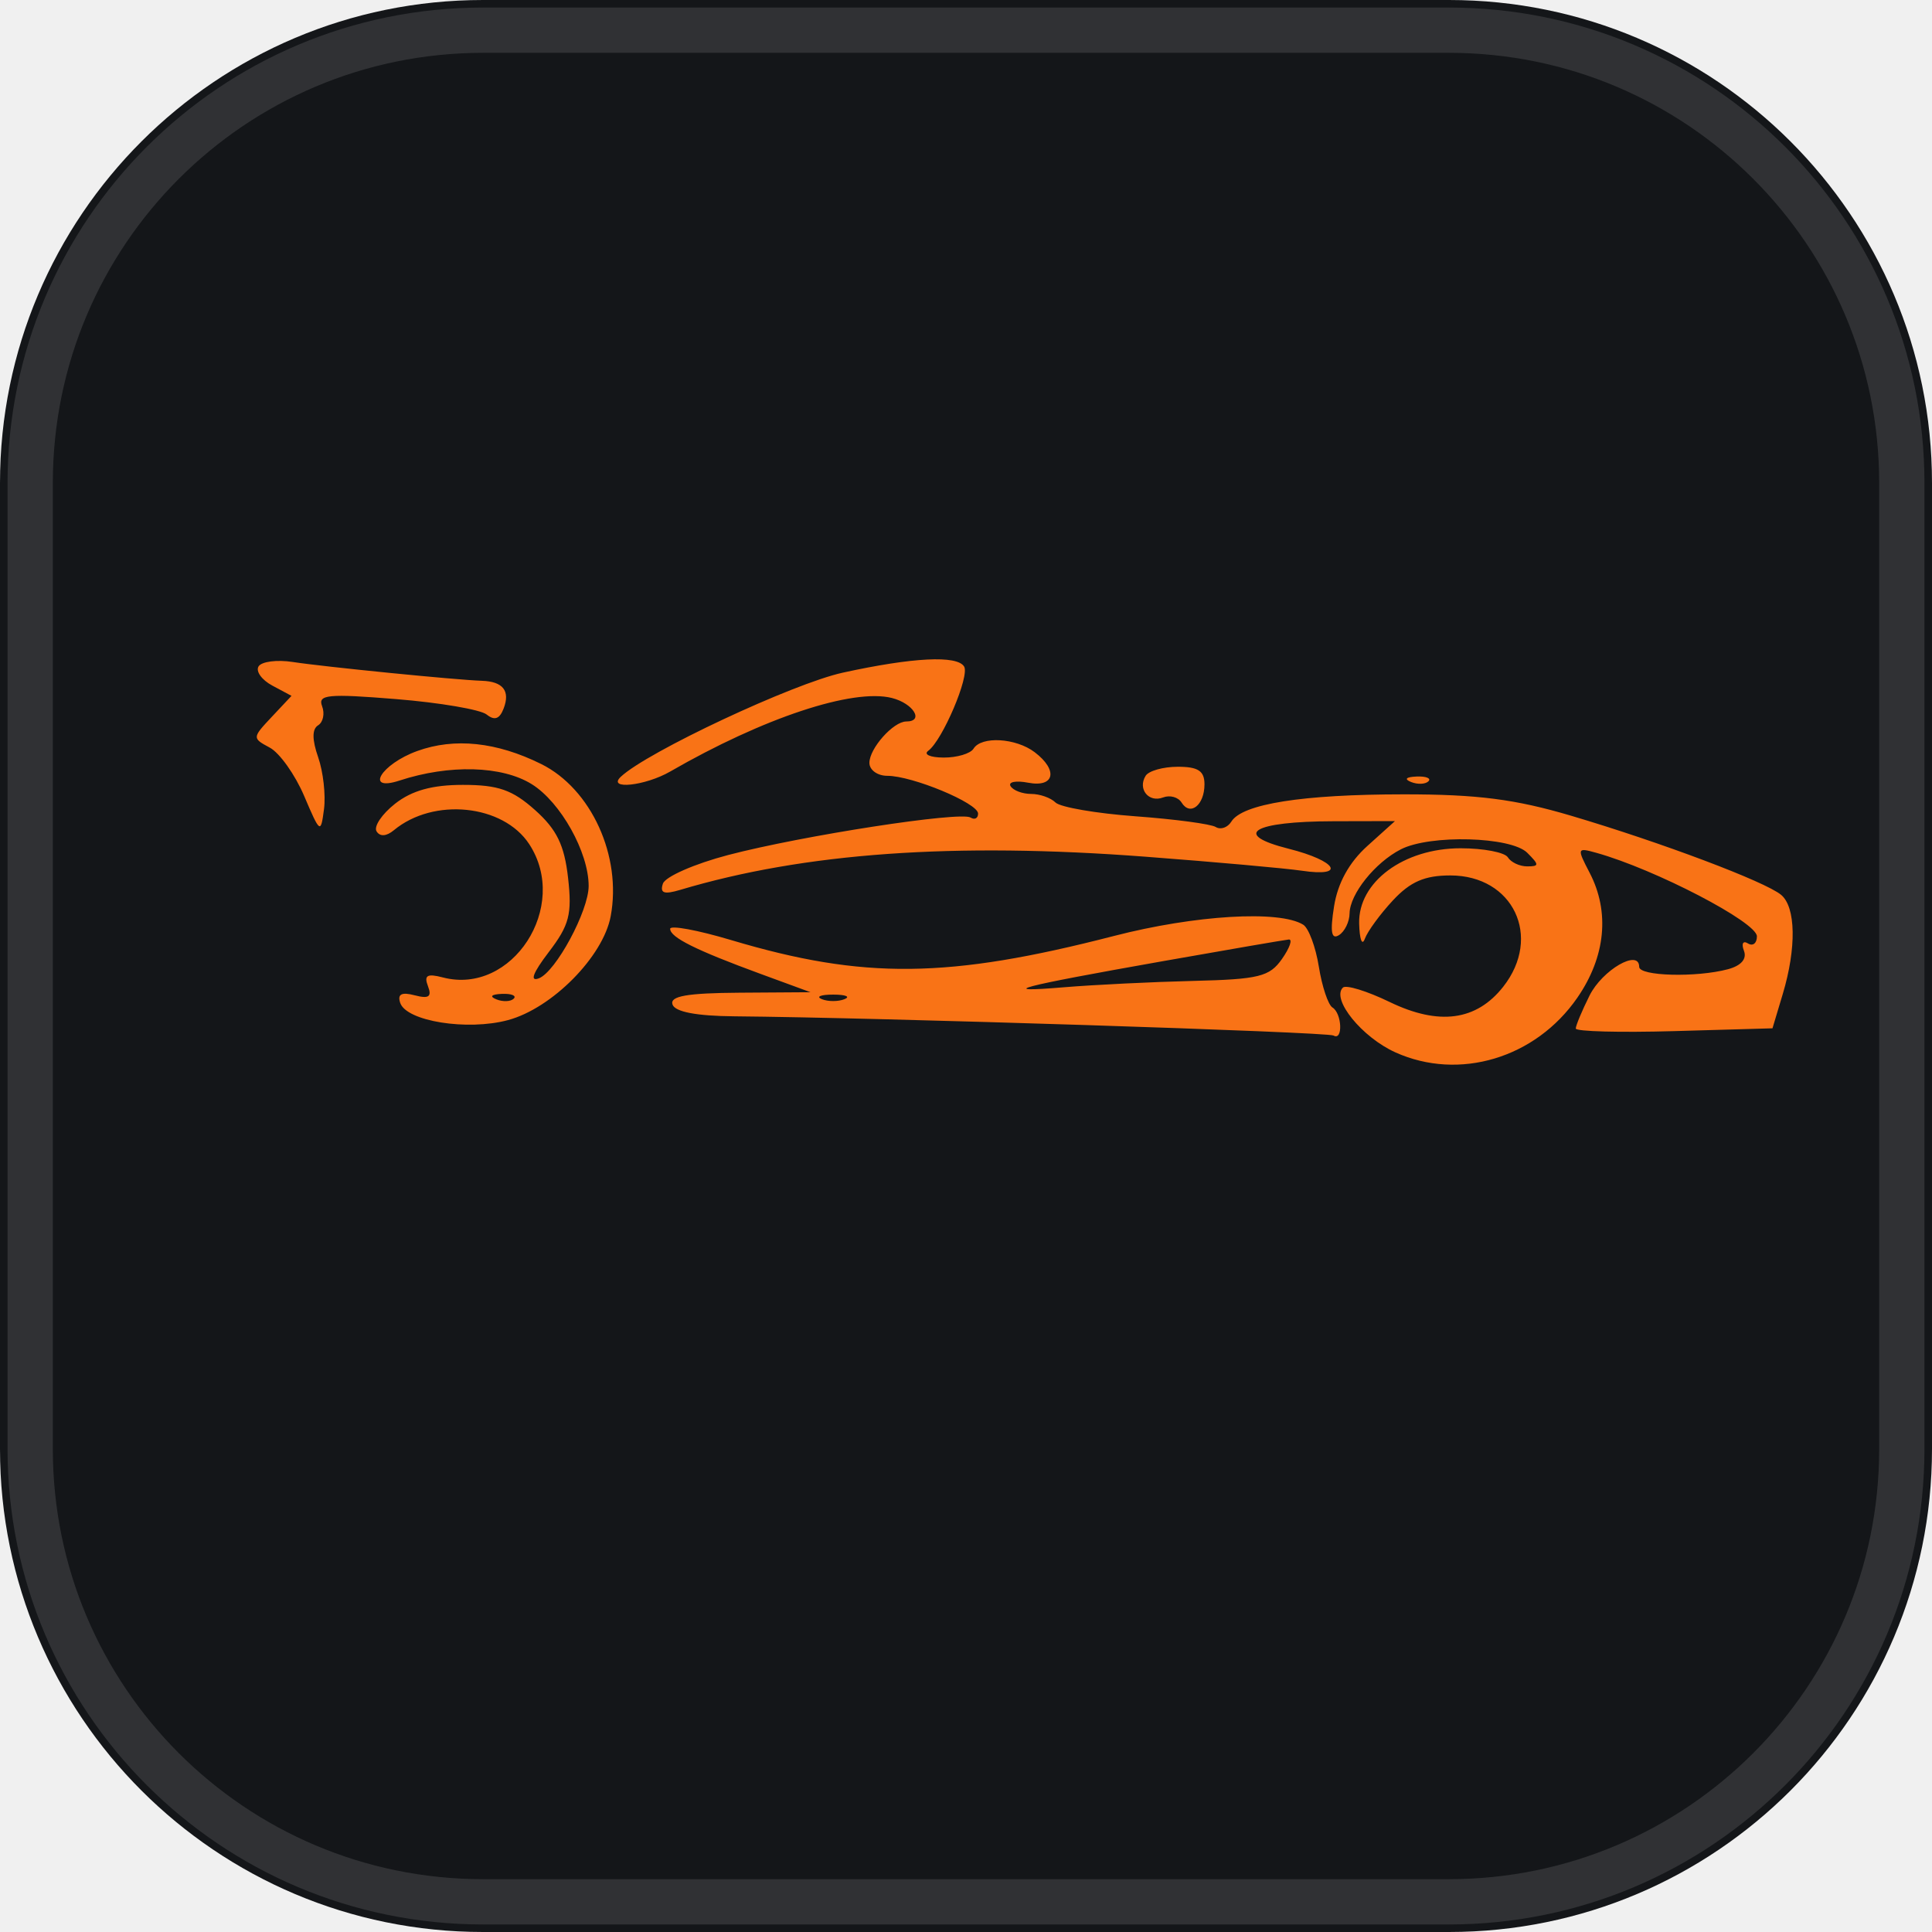
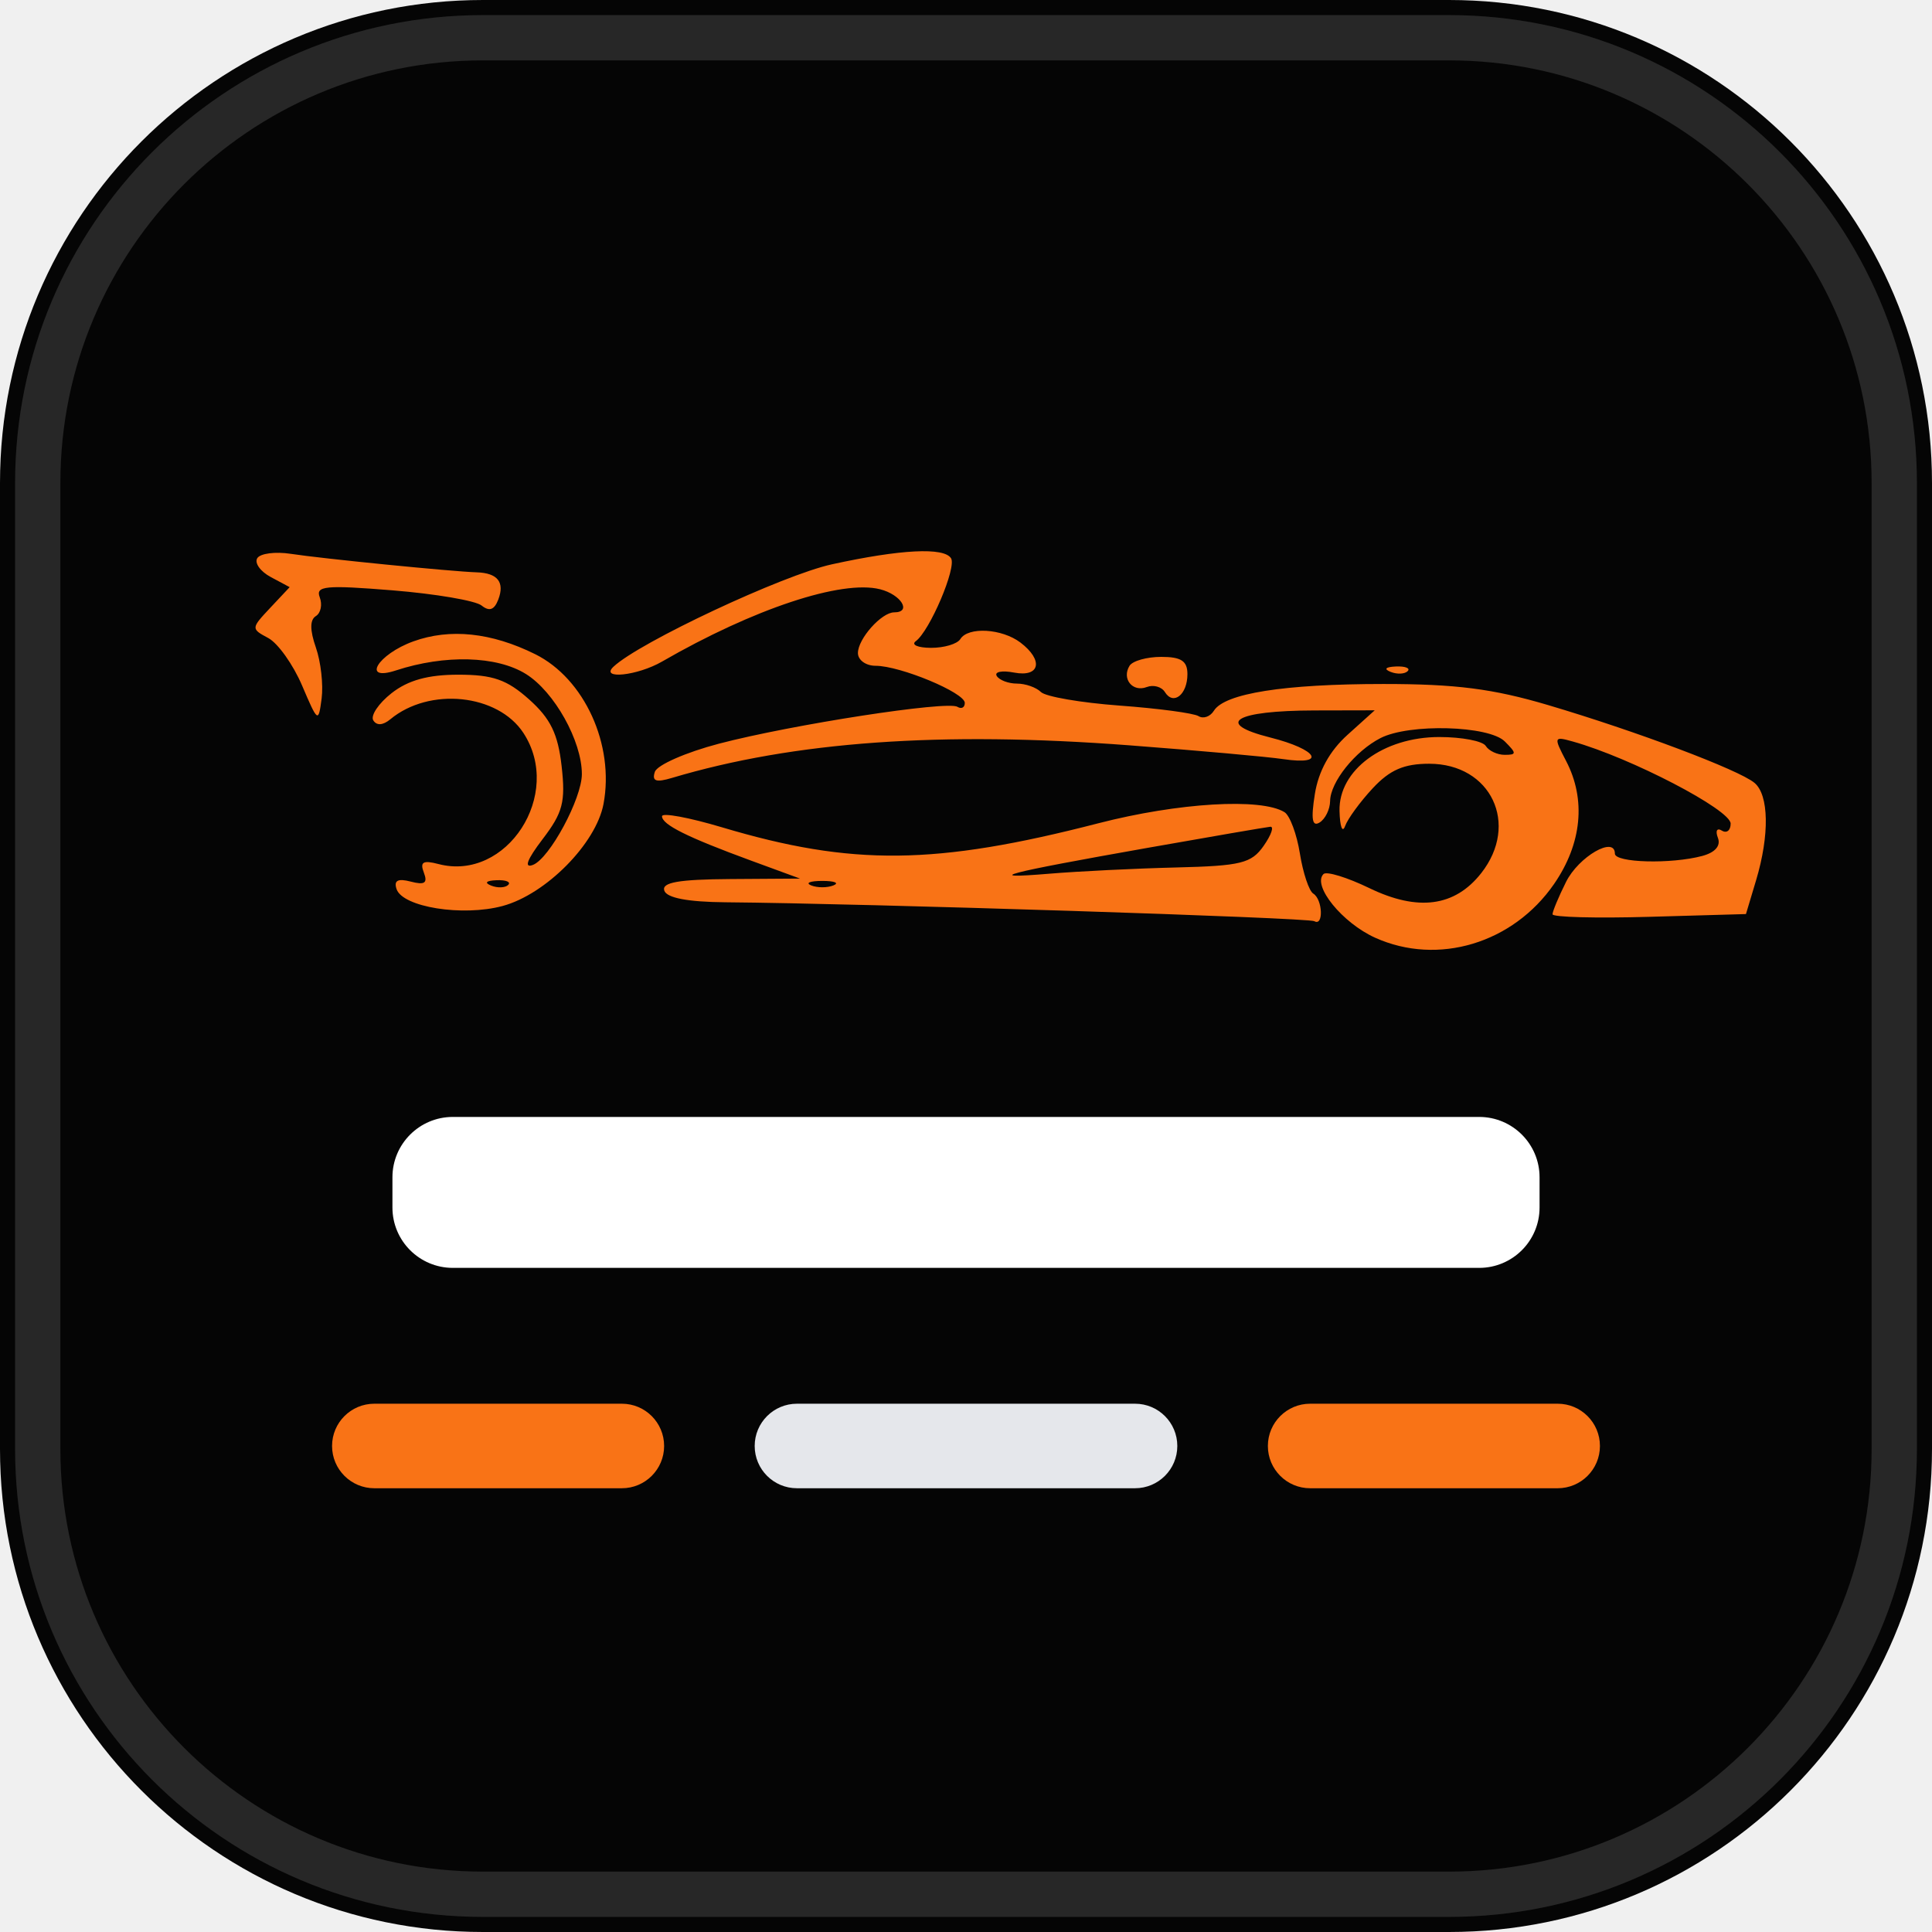
<svg xmlns="http://www.w3.org/2000/svg" viewBox="0 0 64 64" fill="none">
-   <rect width="64" height="64" rx="16" fill="#141619" />
-   <rect x="1" y="1" width="62" height="62" rx="15" stroke="white" stroke-opacity="0.12" stroke-width="1.5" />
-   <g transform="translate(6, 17) scale(0.30)" fill="#F97316" fill-rule="evenodd">
+   <rect width="64" height="64" rx="16" fill="#050505" />
+   <rect x="1.25" y="1.25" width="61.5" height="61.5" rx="14.75" stroke="white" stroke-opacity="0.14" stroke-width="1.5" />
+   <g transform="translate(6, 13.5) scale(0.295)" fill="#F97316" fill-rule="evenodd">
    <path d="M 8.550 16.919 C 8.217 17.458, 8.899 18.411, 10.066 19.035 L 12.188 20.171 10 22.500 C 7.843 24.796, 7.840 24.844, 9.786 25.885 C 10.871 26.466, 12.580 28.867, 13.584 31.221 C 15.355 35.377, 15.418 35.419, 15.777 32.679 C 15.980 31.128, 15.690 28.551, 15.133 26.952 C 14.452 24.998, 14.450 23.840, 15.128 23.421 C 15.683 23.078, 15.879 22.128, 15.565 21.309 C 15.074 20.028, 16.217 19.919, 23.747 20.529 C 28.561 20.919, 33.057 21.685, 33.738 22.232 C 34.609 22.930, 35.165 22.733, 35.612 21.569 C 36.361 19.617, 35.544 18.581, 33.197 18.506 C 30.405 18.417, 15.740 16.958, 12.328 16.430 C 10.583 16.160, 8.883 16.380, 8.550 16.919 M 73.071 17.607 C 67.561 18.811, 51.463 26.360, 48.550 29.105 C 46.997 30.568, 51.242 30.120, 54 28.529 C 64.281 22.600, 74.160 19.321, 78.480 20.405 C 80.855 21.002, 82.081 23, 80.071 23 C 78.645 23, 76 25.970, 76 27.571 C 76 28.357, 76.891 29, 77.980 29 C 80.745 29, 88 32.017, 88 33.168 C 88 33.690, 87.628 33.888, 87.173 33.607 C 86.034 32.903, 68.599 35.598, 60.398 37.746 C 56.694 38.717, 53.454 40.139, 53.198 40.907 C 52.847 41.960, 53.318 42.129, 55.116 41.592 C 68.815 37.503, 85.350 36.325, 106.500 37.933 C 114.200 38.518, 121.963 39.214, 123.750 39.479 C 128.710 40.215, 127.620 38.393, 122.297 37.053 C 115.970 35.460, 118.300 34.036, 127.266 34.015 L 134.032 34 130.981 36.750 C 128.972 38.561, 127.718 40.833, 127.309 43.405 C 126.860 46.230, 127.008 47.113, 127.844 46.596 C 128.480 46.203, 129.010 45.121, 129.022 44.191 C 129.050 42.055, 131.838 38.573, 134.684 37.117 C 137.919 35.463, 146.851 35.708, 148.643 37.500 C 149.976 38.833, 149.975 39, 148.630 39 C 147.799 39, 146.840 38.550, 146.500 38 C 146.160 37.450, 143.813 37, 141.285 37 C 134.996 37, 129.966 40.726, 130.079 45.301 C 130.122 47.060, 130.404 47.825, 130.704 47 C 131.004 46.175, 132.403 44.262, 133.812 42.750 C 135.733 40.688, 137.319 40, 140.148 40 C 147.092 40, 150.316 46.785, 145.988 52.288 C 143.026 56.053, 138.886 56.607, 133.434 53.968 C 130.938 52.760, 128.618 52.048, 128.280 52.387 C 126.988 53.678, 130.392 57.873, 134.081 59.537 C 141.124 62.712, 149.565 60.176, 154.173 53.500 C 157.296 48.975, 157.781 44.020, 155.523 39.692 C 154.110 36.982, 154.136 36.905, 156.279 37.505 C 162.760 39.317, 174 45.164, 174 46.723 C 174 47.490, 173.555 47.843, 173.011 47.507 C 172.464 47.169, 172.266 47.530, 172.568 48.317 C 172.913 49.215, 172.265 49.964, 170.807 50.355 C 167.319 51.289, 161 51.121, 161 50.094 C 161 48.075, 156.933 50.428, 155.517 53.266 C 154.683 54.939, 153.999 56.576, 153.998 56.904 C 153.997 57.232, 158.884 57.361, 164.858 57.190 L 175.719 56.880 176.860 53.074 C 178.379 48.002, 178.302 43.495, 176.671 42.142 C 174.908 40.678, 163.437 36.357, 153.500 33.412 C 147.301 31.576, 143.137 31.043, 135 31.045 C 123.819 31.048, 117.175 32.099, 115.966 34.056 C 115.557 34.716, 114.783 34.984, 114.245 34.652 C 113.707 34.319, 109.719 33.787, 105.383 33.469 C 101.048 33.151, 97.073 32.466, 96.550 31.946 C 96.027 31.426, 94.817 31, 93.859 31 C 92.901 31, 91.880 30.615, 91.589 30.144 C 91.298 29.674, 92.172 29.501, 93.530 29.761 C 96.453 30.320, 96.867 28.379, 94.250 26.392 C 92.170 24.813, 88.370 24.592, 87.500 26 C 87.160 26.550, 85.671 26.993, 84.191 26.985 C 82.711 26.976, 81.950 26.639, 82.500 26.235 C 84.070 25.081, 87.097 17.966, 86.458 16.931 C 85.678 15.670, 80.806 15.915, 73.071 17.607 M 26.075 26.260 C 22.067 27.711, 20.212 30.801, 24.116 29.523 C 29.628 27.719, 35.443 27.880, 38.724 29.927 C 41.911 31.916, 45 37.446, 45 41.162 C 45 43.909, 41.371 50.644, 39.504 51.360 C 38.469 51.757, 38.843 50.761, 40.590 48.470 C 42.870 45.482, 43.180 44.291, 42.727 40.269 C 42.319 36.647, 41.481 34.925, 39.083 32.782 C 36.584 30.550, 35.010 30, 31.119 30 C 27.722 30, 25.478 30.623, 23.625 32.080 C 22.171 33.224, 21.250 34.596, 21.579 35.129 C 21.956 35.738, 22.666 35.692, 23.492 35.007 C 27.880 31.365, 35.560 32.153, 38.434 36.540 C 42.942 43.420, 36.565 53.268, 28.900 51.263 C 27.165 50.810, 26.796 51.026, 27.257 52.226 C 27.707 53.399, 27.352 53.643, 25.791 53.235 C 24.342 52.856, 23.868 53.103, 24.190 54.069 C 24.868 56.104, 31.610 57.182, 36.099 55.973 C 40.961 54.664, 46.596 48.965, 47.432 44.512 C 48.678 37.872, 45.285 30.437, 39.759 27.697 C 34.843 25.259, 30.191 24.771, 26.075 26.260 M 106.500 29 C 105.598 30.459, 106.842 31.998, 108.431 31.388 C 109.183 31.100, 110.099 31.352, 110.468 31.948 C 111.421 33.491, 113 32.239, 113 29.941 C 113 28.460, 112.304 28, 110.059 28 C 108.441 28, 106.840 28.450, 106.500 29 M 135.813 29.683 C 136.534 29.972, 137.397 29.936, 137.729 29.604 C 138.061 29.272, 137.471 29.036, 136.417 29.079 C 135.252 29.127, 135.015 29.364, 135.813 29.683 M 103 46.684 C 84.722 51.399, 75.353 51.501, 60.750 47.142 C 57.038 46.033, 54 45.472, 54 45.894 C 54 46.838, 56.821 48.244, 64 50.878 L 69.500 52.896 61.667 52.948 C 55.858 52.987, 53.943 53.323, 54.258 54.250 C 54.536 55.068, 56.900 55.519, 61.091 55.556 C 77.036 55.694, 126.576 57.284, 127.250 57.679 C 128.307 58.298, 128.190 55.235, 127.131 54.581 C 126.654 54.286, 125.977 52.260, 125.629 50.080 C 125.280 47.899, 124.502 45.810, 123.900 45.438 C 121.275 43.816, 111.967 44.371, 103 46.684 M 108.500 49.450 C 92.404 52.298, 89.784 52.988, 97.500 52.347 C 100.800 52.073, 107.212 51.758, 111.750 51.647 C 119.017 51.469, 120.185 51.181, 121.557 49.223 C 122.413 48, 122.750 47.034, 122.307 47.075 C 121.863 47.117, 115.650 48.185, 108.500 49.450 M 34.813 53.683 C 35.534 53.972, 36.397 53.936, 36.729 53.604 C 37.061 53.272, 36.471 53.036, 35.417 53.079 C 34.252 53.127, 34.015 53.364, 34.813 53.683 M 70.750 53.662 C 71.438 53.940, 72.563 53.940, 73.250 53.662 C 73.938 53.385, 73.375 53.158, 72 53.158 C 70.625 53.158, 70.063 53.385, 70.750 53.662" />
  </g>
+   <rect x="13" y="37" width="38" height="5" rx="2" fill="#FFFFFF" />
+   <rect x="11" y="46.5" width="11" height="2.8" rx="1.4" fill="#F97316" />
+   <rect x="25" y="46.5" width="14" height="2.8" rx="1.4" fill="#E5E7EB" />
+   <rect x="42" y="46.5" width="11" height="2.8" rx="1.4" fill="#F97316" />
</svg>
